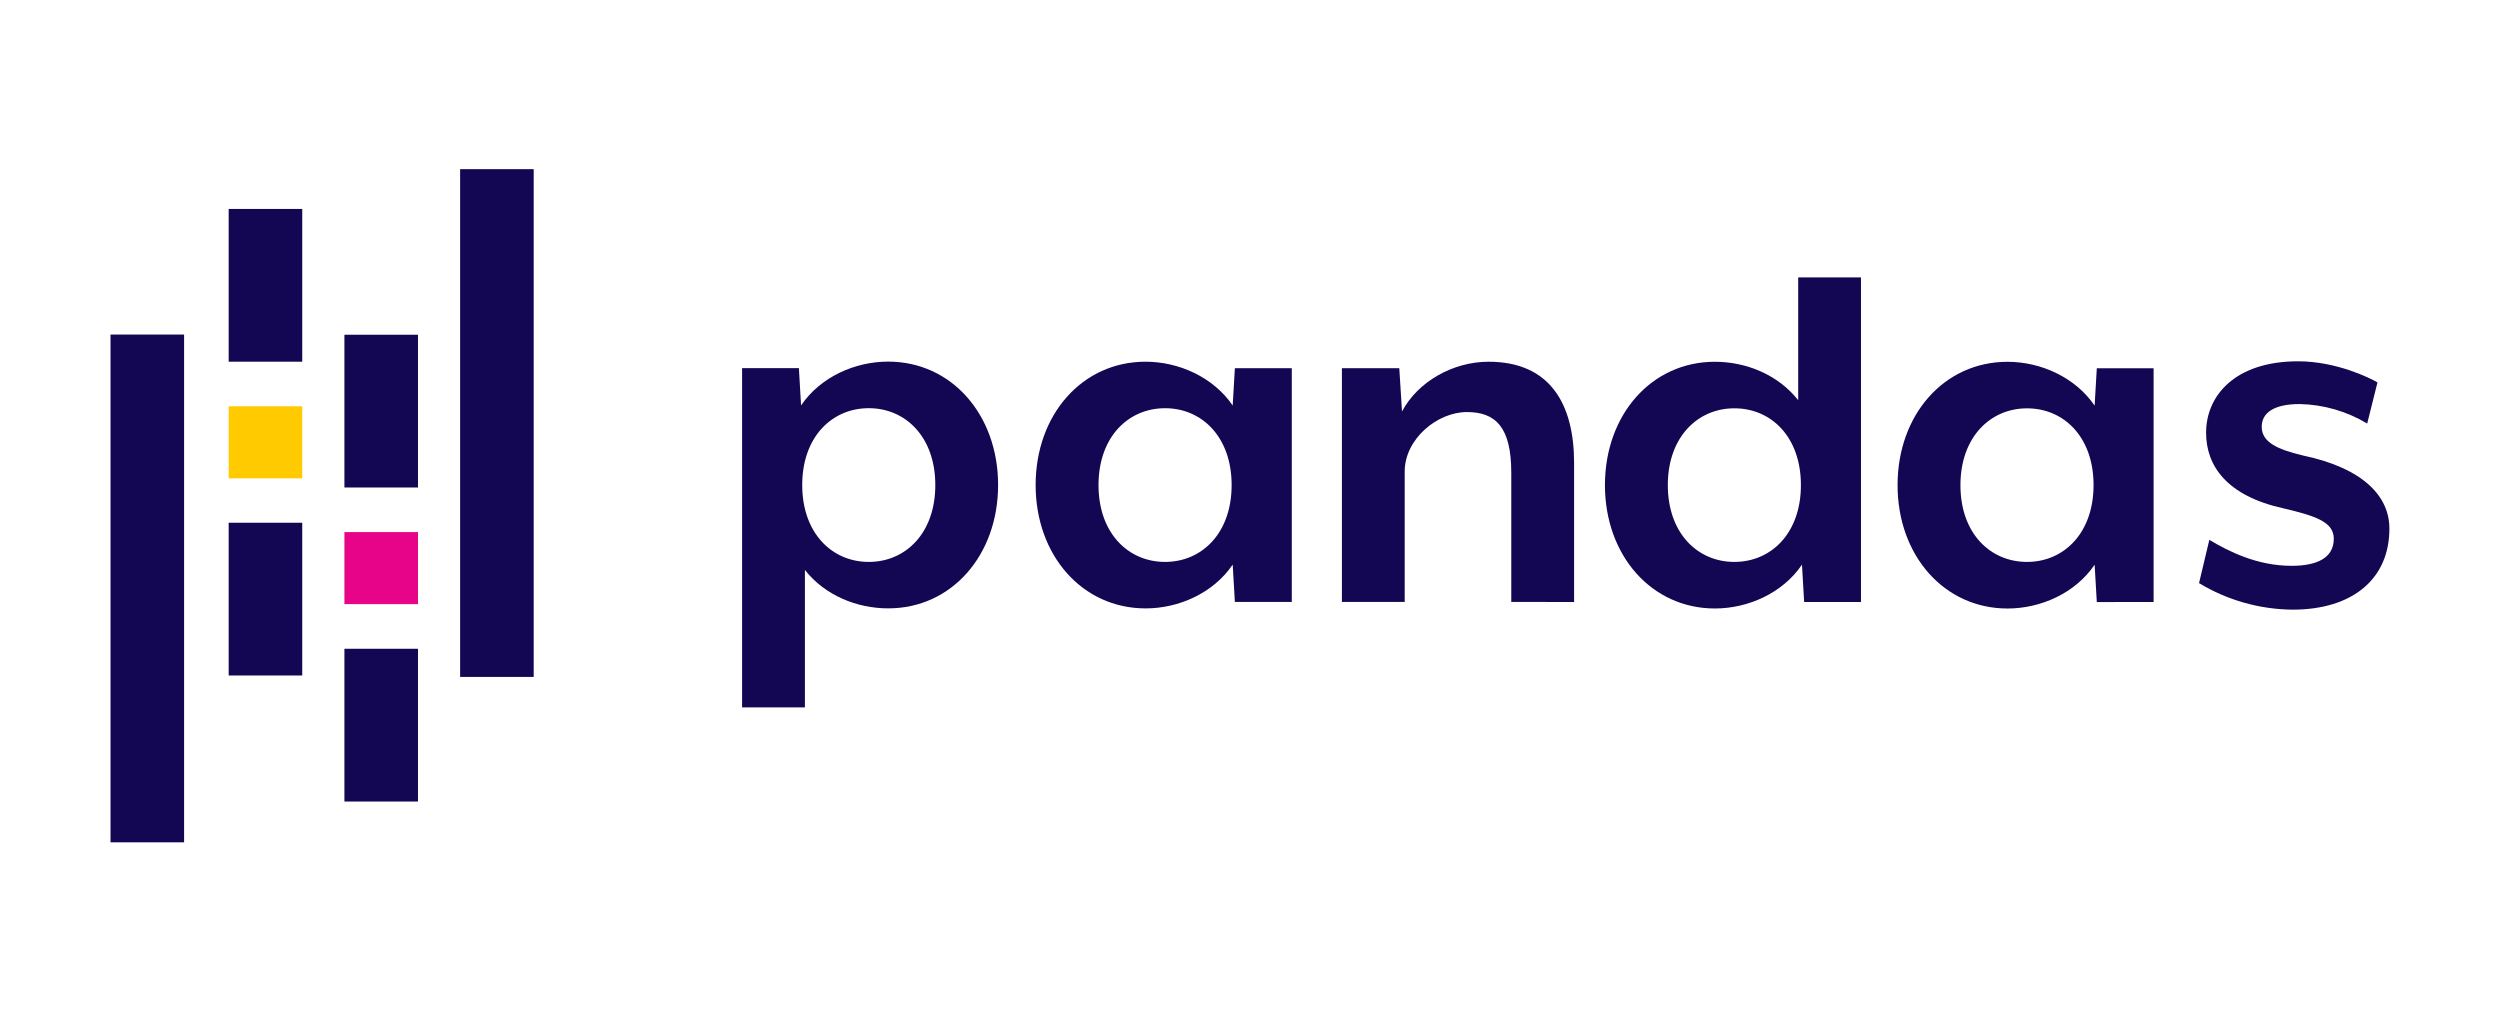
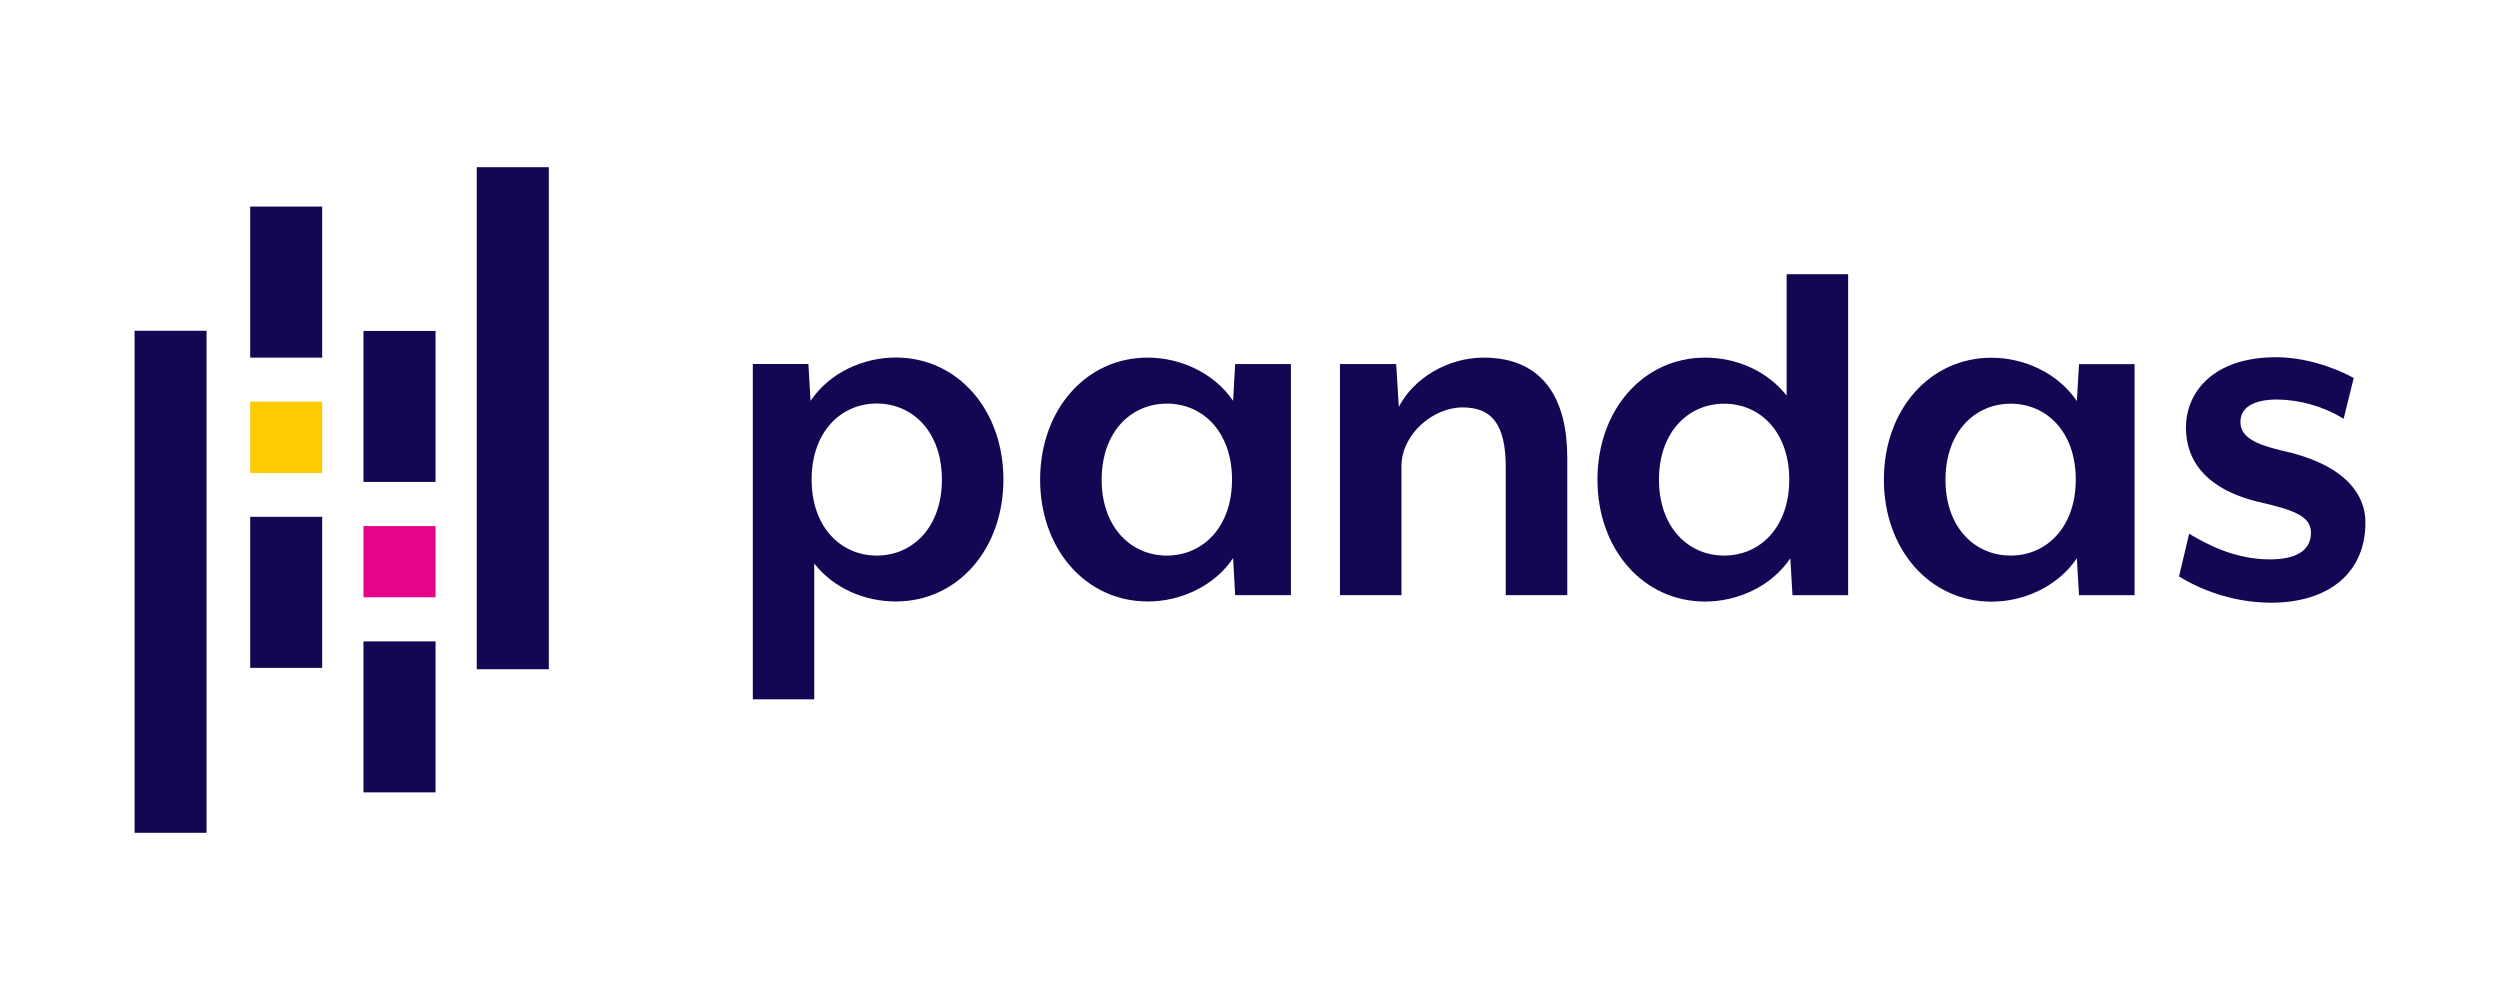
- <svg xmlns="http://www.w3.org/2000/svg" id="Layer_1" data-name="Layer 1" viewBox="0 0 818.63 331.21">
-   <defs>
-     <style>.cls-1{fill:#130754;}.cls-2{fill:#ffca00;}.cls-3{fill:#e70488;}</style>
-   </defs>
-   <path class="cls-1" d="M290.85,199.21c-10.27,0-20.73-4.25-27.28-12.58v45H243l0-111.09h18.6l.71,12.22c6.38-9.39,17.71-14.35,28.52-14.35,20.73,0,36,17.37,36,40.4S311.58,199.22,290.85,199.21Zm-6.37-65.55c-12.05,0-21.79,9.39-21.79,25.16S272.43,184,284.48,184s21.79-9.39,21.79-25.16S296.53,133.66,284.48,133.66Z" />
-   <path class="cls-1" d="M404.36,197.1l-.71-12.22c-6.38,9.39-17.72,14.35-28.53,14.34-20.73,0-36-17.36-36-40.39s15.24-40.4,36-40.39c10.81,0,22.15,5,28.53,14.35l.71-12.22H423V197.1Zm-22.85-63.43c-12.05,0-21.79,9.39-21.8,25.16S369.45,184,381.5,184s21.8-9.39,21.8-25.16S393.56,133.67,381.51,133.67Z" />
-   <path class="cls-1" d="M494.87,197.11V154.77c0-14.88-5.13-19.84-14.52-19.84-9.75,0-20.38,8.85-20.38,19.48v42.7H439.41V120.57H458.2l.89,14.18c5.14-9.75,16.65-16.3,28.35-16.3,20.37,0,28,14.18,28,33.13v45.54Z" />
-   <path class="cls-1" d="M590.77,197.13l-.71-12.23c-6.38,9.39-17.72,14.35-28.52,14.35-20.73,0-36-17.37-36-40.4s15.24-40.39,36-40.39c10.27,0,20.72,4.26,27.28,12.58V90.83h20.56l0,106.3ZM567.92,133.7c-12,0-21.79,9.39-21.79,25.15S555.87,184,567.92,184s21.79-9.38,21.79-25.15S580,133.7,567.92,133.7Z" />
-   <path class="cls-1" d="M686.6,197.14l-.71-12.22c-6.38,9.39-17.72,14.34-28.53,14.34-20.73,0-36-17.36-36-40.4s15.24-40.39,36-40.39c10.81,0,22.15,5,28.53,14.36l.71-12.23h18.6v76.53Zm-22.85-63.43c-12,0-21.79,9.39-21.8,25.16S651.7,184,663.74,184s21.8-9.39,21.8-25.16S675.8,133.71,663.75,133.71Z" />
-   <path class="cls-1" d="M750.73,199.63a60.16,60.16,0,0,1-30.65-8.69l3.37-14.17c6.2,3.72,15.59,8.51,26.93,8.51,8.15,0,13.82-2.48,13.82-8.86,0-5.49-5.85-7.44-16.3-9.92-18.78-4.08-25.51-14-25.51-24.81,0-12.05,9.39-23.38,30.12-23.38,12.58,0,23.57,5.49,26,6.91l-3.37,13.47A44.59,44.59,0,0,0,753,132.31c-8.32,0-12.4,2.83-12.4,7.44,0,5.13,5.32,7.44,13.46,9.39,20.2,4.25,28.35,13.64,28.35,23.92C782.45,189.53,770.4,199.63,750.73,199.63Z" />
-   <rect class="cls-1" x="74.88" y="68.42" width="24.09" height="50.02" />
-   <rect class="cls-1" x="74.88" y="171.17" width="24.09" height="50.02" />
-   <rect class="cls-2" x="74.88" y="133.04" width="24.09" height="23.6" />
-   <rect class="cls-1" x="36.19" y="109.55" width="24.09" height="166.27" />
-   <rect class="cls-1" x="112.78" y="212.44" width="24.09" height="50.02" />
-   <rect class="cls-1" x="112.78" y="109.61" width="24.09" height="50.02" />
-   <rect class="cls-3" x="112.78" y="174.23" width="24.09" height="23.6" />
-   <rect class="cls-1" x="150.67" y="55.39" width="24.09" height="166.27" />
+ <svg xmlns="http://www.w3.org/2000/svg" width="100px" height="40px" viewBox="0 0 98 40" version="1.1">
+   <g id="surface1">
+     <path style=" stroke:none;fill-rule:nonzero;fill:rgb(7.451%,2.745%,32.941%);fill-opacity:1;" d="M 34.832 24.059 C 33.605 24.059 32.355 23.547 31.57 22.539 L 31.57 27.973 L 29.113 27.973 L 29.113 14.559 L 31.336 14.559 L 31.422 16.035 C 32.184 14.898 33.539 14.301 34.832 14.301 C 37.309 14.301 39.137 16.398 39.137 19.18 C 39.137 21.961 37.312 24.059 34.832 24.059 Z M 34.07 16.141 C 32.633 16.141 31.465 17.277 31.465 19.18 C 31.465 21.086 32.633 22.223 34.07 22.223 C 35.512 22.223 36.676 21.086 36.676 19.184 C 36.676 17.277 35.512 16.141 34.07 16.141 Z M 34.07 16.141 " />
+     <path style=" stroke:none;fill-rule:nonzero;fill:rgb(7.451%,2.745%,32.941%);fill-opacity:1;" d="M 48.406 23.805 L 48.324 22.328 C 47.559 23.461 46.203 24.062 44.91 24.059 C 42.434 24.059 40.605 21.965 40.605 19.184 C 40.605 16.402 42.43 14.301 44.91 14.305 C 46.203 14.305 47.559 14.906 48.324 16.035 L 48.406 14.562 L 50.637 14.562 L 50.637 23.805 Z M 45.676 16.145 C 44.234 16.145 43.07 17.277 43.066 19.184 C 43.066 21.086 44.234 22.223 45.672 22.223 C 47.113 22.223 48.281 21.086 48.281 19.184 C 48.281 17.277 47.117 16.145 45.676 16.145 Z M 45.676 16.145 " />
+     <path style=" stroke:none;fill-rule:nonzero;fill:rgb(7.451%,2.745%,32.941%);fill-opacity:1;" d="M 59.23 23.805 L 59.23 18.691 C 59.23 16.895 58.617 16.297 57.496 16.297 C 56.328 16.297 55.059 17.363 55.059 18.648 L 55.059 23.805 L 52.598 23.805 L 52.598 14.562 L 54.848 14.562 L 54.953 16.273 C 55.566 15.098 56.941 14.305 58.344 14.305 C 60.777 14.305 61.691 16.02 61.691 18.305 L 61.691 23.805 Z M 59.23 23.805 " />
+     <path style=" stroke:none;fill-rule:nonzero;fill:rgb(7.451%,2.745%,32.941%);fill-opacity:1;" d="M 70.699 23.809 L 70.613 22.332 C 69.852 23.465 68.496 24.062 67.203 24.062 C 64.723 24.062 62.898 21.965 62.898 19.184 C 62.898 16.402 64.723 14.305 67.203 14.305 C 68.43 14.305 69.68 14.82 70.465 15.824 L 70.465 10.969 L 72.926 10.969 L 72.926 23.809 Z M 67.965 16.148 C 66.531 16.148 65.359 17.281 65.359 19.184 C 65.359 21.086 66.523 22.223 67.965 22.223 C 69.406 22.223 70.57 21.09 70.57 19.184 C 70.57 17.281 69.41 16.148 67.965 16.148 Z M 67.965 16.148 " />
+     <path style=" stroke:none;fill-rule:nonzero;fill:rgb(7.451%,2.745%,32.941%);fill-opacity:1;" d="M 82.16 23.809 L 82.074 22.332 C 81.309 23.465 79.953 24.066 78.66 24.066 C 76.184 24.066 74.355 21.969 74.355 19.184 C 74.355 16.402 76.18 14.309 78.66 14.309 C 79.953 14.309 81.309 14.91 82.074 16.043 L 82.16 14.566 L 84.383 14.566 L 84.383 23.809 Z M 79.426 16.148 C 77.992 16.148 76.82 17.281 76.82 19.188 C 76.816 21.09 77.984 22.223 79.426 22.223 C 80.863 22.223 82.031 21.086 82.031 19.184 C 82.031 17.277 80.867 16.148 79.426 16.148 Z M 79.426 16.148 " />
+     <path style=" stroke:none;fill-rule:nonzero;fill:rgb(7.451%,2.745%,32.941%);fill-opacity:1;" d="M 89.828 24.109 C 88.535 24.098 87.27 23.734 86.16 23.059 L 86.566 21.348 C 87.305 21.797 88.43 22.375 89.785 22.375 C 90.762 22.375 91.438 22.078 91.438 21.305 C 91.438 20.645 90.738 20.406 89.488 20.109 C 87.242 19.617 86.438 18.418 86.438 17.113 C 86.438 15.656 87.562 14.289 90.039 14.289 C 91.543 14.289 92.859 14.953 93.148 15.121 L 92.746 16.75 C 91.945 16.262 91.031 15.996 90.098 15.98 C 89.105 15.98 88.617 16.32 88.617 16.879 C 88.617 17.496 89.254 17.777 90.227 18.012 C 92.641 18.523 93.617 19.66 93.617 20.898 C 93.621 22.891 92.18 24.109 89.828 24.109 Z M 89.828 24.109 " />
+     <path style=" stroke:none;fill-rule:nonzero;fill:rgb(7.451%,2.745%,32.941%);fill-opacity:1;" d="M 9.008 8.262 L 11.887 8.262 L 11.887 14.305 L 9.008 14.305 Z M 9.008 8.262 " />
+     <path style=" stroke:none;fill-rule:nonzero;fill:rgb(7.451%,2.745%,32.941%);fill-opacity:1;" d="M 9.008 20.672 L 11.887 20.672 L 11.887 26.715 L 9.008 26.715 Z M 9.008 20.672 " />
+     <path style=" stroke:none;fill-rule:nonzero;fill:rgb(100%,79.216%,0%);fill-opacity:1;" d="M 9.008 16.066 L 11.887 16.066 L 11.887 18.918 L 9.008 18.918 Z M 9.008 16.066 " />
+     <path style=" stroke:none;fill-rule:nonzero;fill:rgb(7.451%,2.745%,32.941%);fill-opacity:1;" d="M 4.383 13.23 L 7.262 13.23 L 7.262 33.312 L 4.383 33.312 Z M 4.383 13.23 " />
+     <path style=" stroke:none;fill-rule:nonzero;fill:rgb(7.451%,2.745%,32.941%);fill-opacity:1;" d="M 13.539 25.656 L 16.422 25.656 L 16.422 31.695 L 13.539 31.695 Z M 13.539 25.656 " />
+     <path style=" stroke:none;fill-rule:nonzero;fill:rgb(7.451%,2.745%,32.941%);fill-opacity:1;" d="M 13.539 13.238 L 16.422 13.238 L 16.422 19.277 L 13.539 19.277 Z M 13.539 13.238 " />
+     <path style=" stroke:none;fill-rule:nonzero;fill:rgb(90.588%,1.569%,53.333%);fill-opacity:1;" d="M 13.539 21.043 L 16.422 21.043 L 16.422 23.891 L 13.539 23.891 Z M 13.539 21.043 " />
+     <path style=" stroke:none;fill-rule:nonzero;fill:rgb(7.451%,2.745%,32.941%);fill-opacity:1;" d="M 18.07 6.688 L 20.953 6.688 L 20.953 26.77 L 18.07 26.77 Z M 18.07 6.688 " />
+   </g>
</svg>
